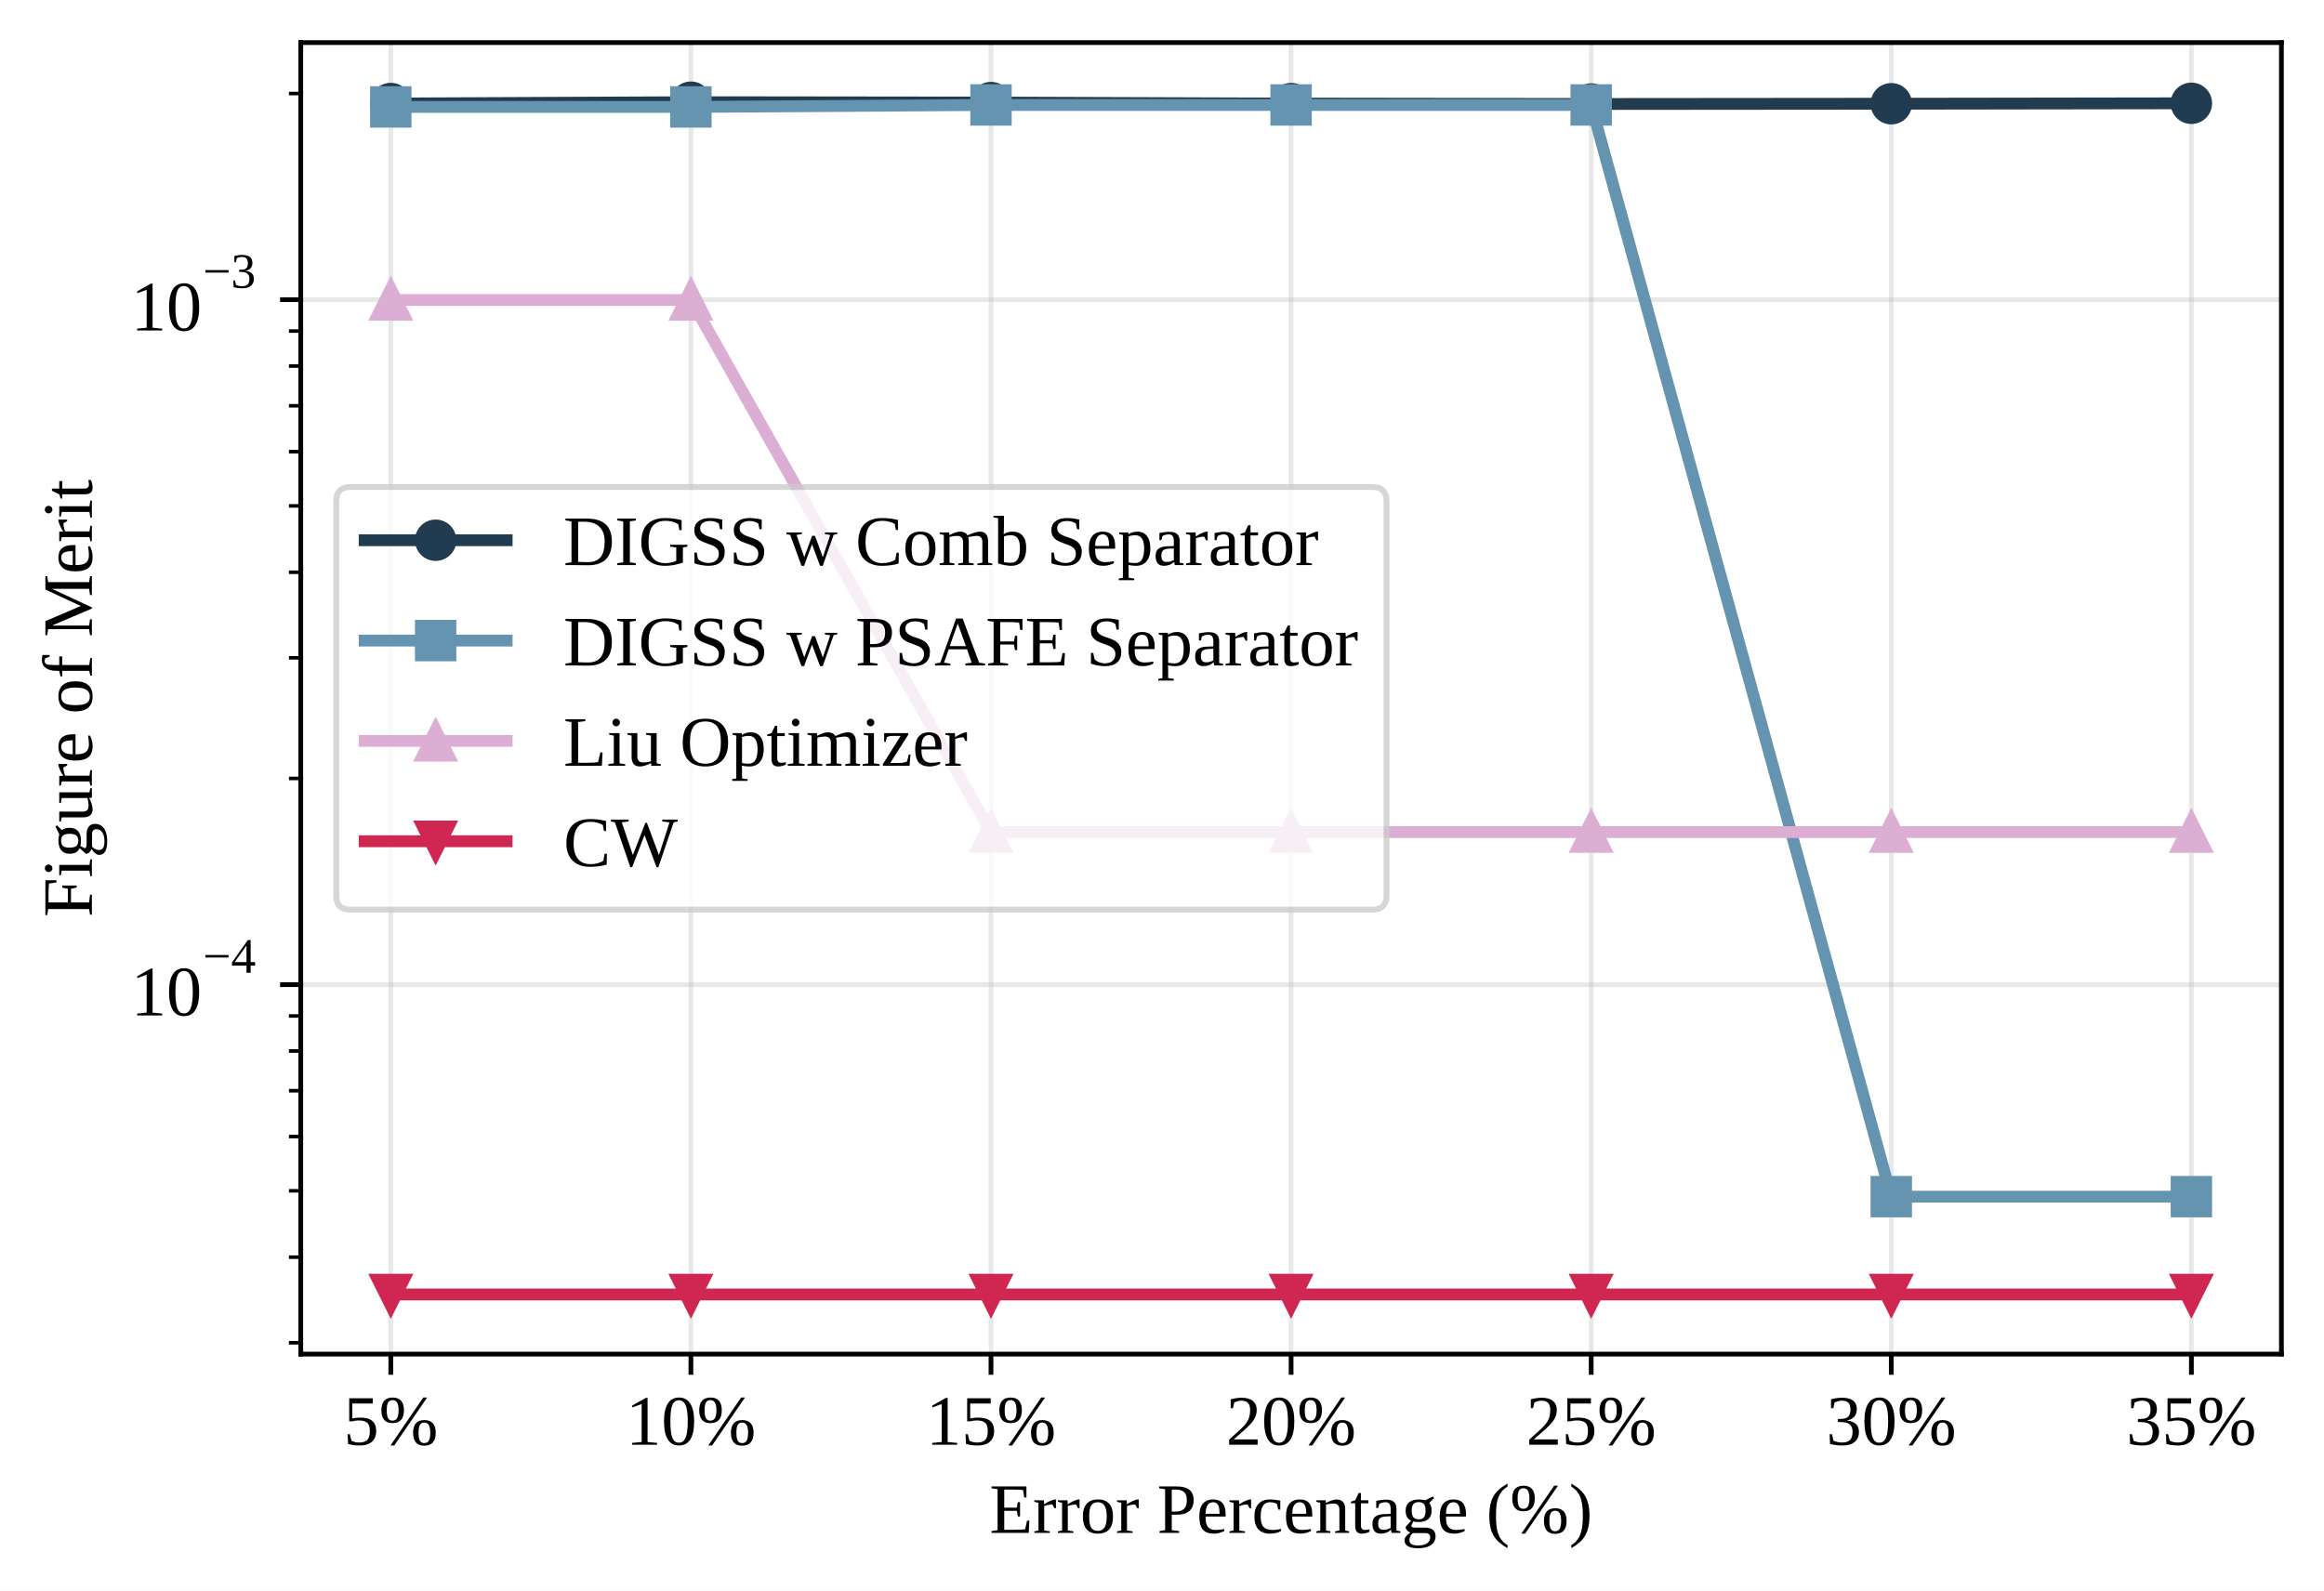
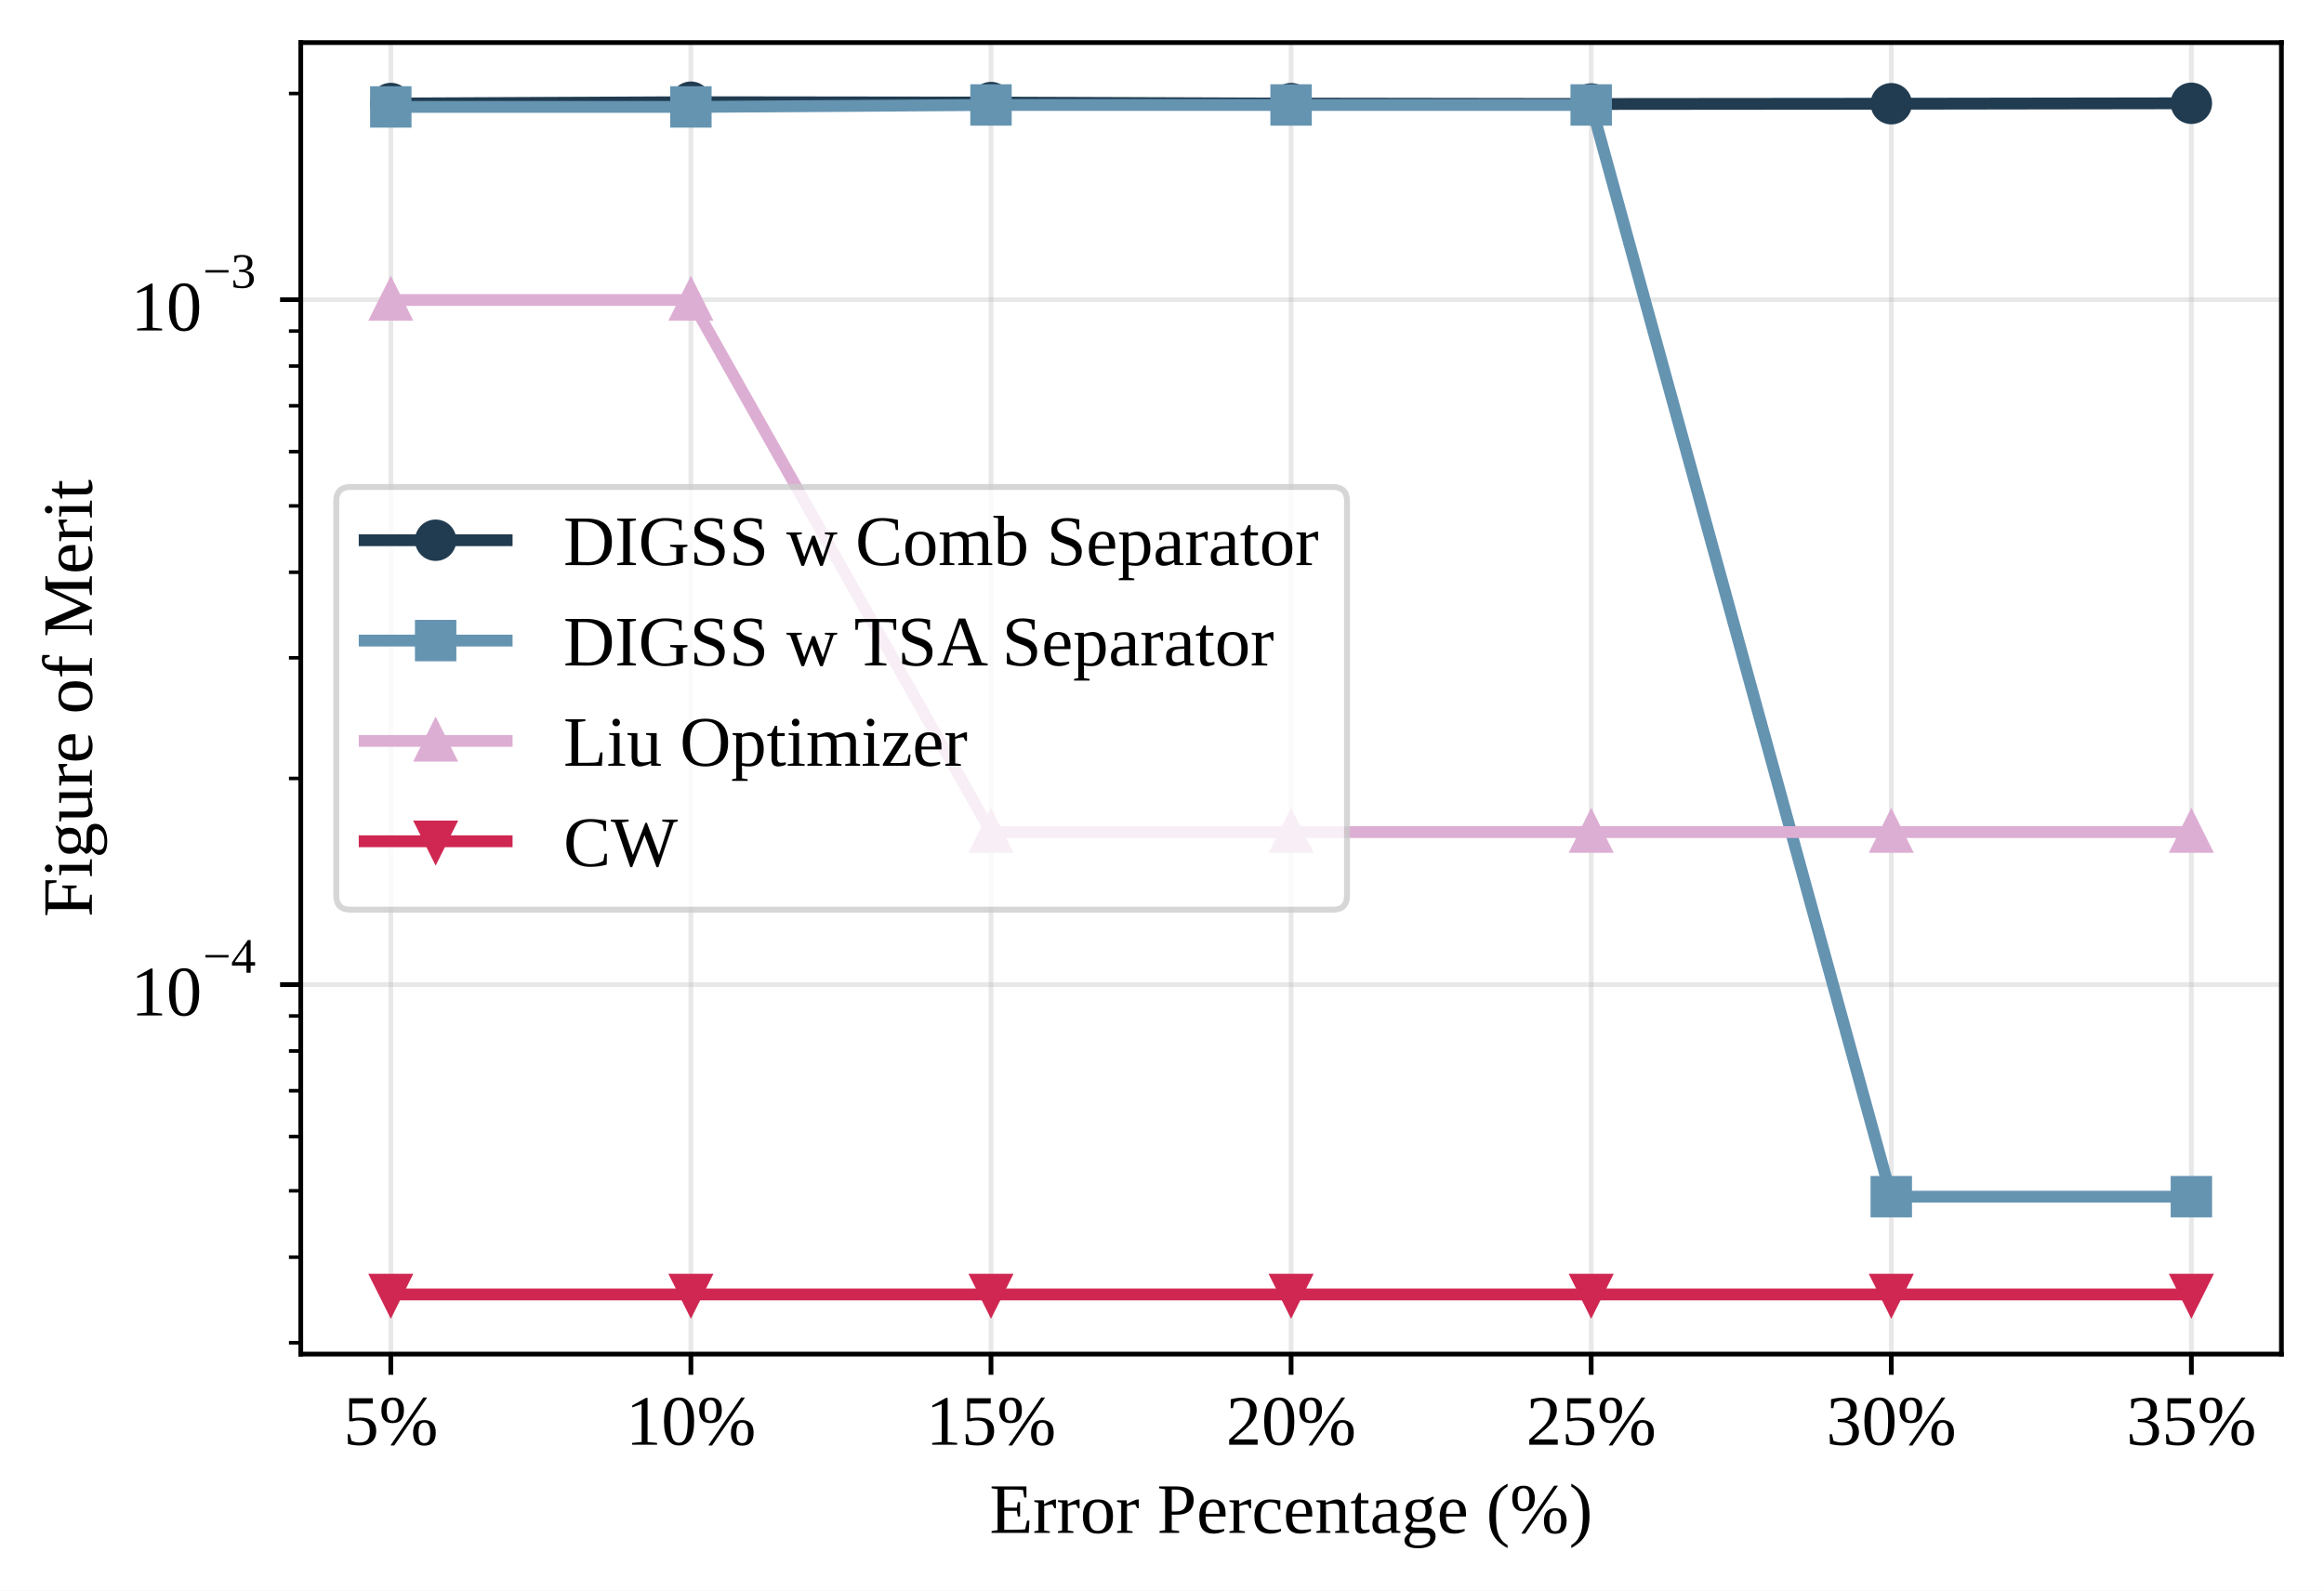
<svg xmlns="http://www.w3.org/2000/svg" xmlns:xlink="http://www.w3.org/1999/xlink" width="392.842pt" height="268.981pt" viewBox="0 0 392.842 268.981" version="1.1">
  <defs>
    <style type="text/css">*{stroke-linejoin: round; stroke-linecap: butt}</style>
  </defs>
  <g id="figure_1">
    <g id="patch_1">
      <path d="M 0 268.981  L 392.842 268.981  L 392.842 0  L 0 0  z " style="fill: #ffffff" />
    </g>
    <g id="axes_1">
      <g id="patch_2">
        <path d="M 50.842 228.96  L 385.642 228.96  L 385.642 7.2  L 50.842 7.2  z " style="fill: #ffffff" />
      </g>
      <g id="matplotlib.axis_1">
        <g id="xtick_1">
          <g id="line2d_1">
-             <path d="M 66.06 228.96  L 66.06 7.2  " clip-path="url(#pf26a499d0c)" style="fill: none; stroke: #b0b0b0; stroke-opacity: 0.3; stroke-width: 0.8; stroke-linecap: square" />
+             <path d="M 66.06 228.96  L 66.06 7.2  " clip-path="url(#p7d8938e2c8)" style="fill: none; stroke: #b0b0b0; stroke-opacity: 0.3; stroke-width: 0.8; stroke-linecap: square" />
          </g>
          <g id="line2d_2">
            <defs>
-               <path id="m944494199b" d="M 0 0  L 0 3.5  " style="stroke: #000000; stroke-width: 0.8" />
+               <path id="mda02c54d66" d="M 0 0  L 0 3.5  " style="stroke: #000000; stroke-width: 0.8" />
            </defs>
            <g>
-               <use xlink:href="#m944494199b" x="66.06" y="228.96" style="stroke: #000000; stroke-width: 0.8" />
+               <use xlink:href="#mda02c54d66" x="66.06" y="228.96" style="stroke: #000000; stroke-width: 0.8" />
            </g>
          </g>
          <g id="text_1">
-             <text style="font: 12px 'Times New Roman', 'Times', serif; text-anchor: middle" x="66.06" y="244.292" transform="rotate(-0 66.06006 244.2925)">5%</text>
+             <text style="font-size: 12px; font-family: 'Times New Roman', 'Times', serif; text-anchor: middle" x="66.06" y="244.292" transform="rotate(-0 66.06006 244.2925)">5%</text>
          </g>
        </g>
        <g id="xtick_2">
          <g id="line2d_3">
-             <path d="M 116.787 228.96  L 116.787 7.2  " clip-path="url(#pf26a499d0c)" style="fill: none; stroke: #b0b0b0; stroke-opacity: 0.3; stroke-width: 0.8; stroke-linecap: square" />
+             <path d="M 116.787 228.96  L 116.787 7.2  " clip-path="url(#p7d8938e2c8)" style="fill: none; stroke: #b0b0b0; stroke-opacity: 0.3; stroke-width: 0.8; stroke-linecap: square" />
          </g>
          <g id="line2d_4">
            <g>
-               <use xlink:href="#m944494199b" x="116.787" y="228.96" style="stroke: #000000; stroke-width: 0.8" />
+               <use xlink:href="#mda02c54d66" x="116.787" y="228.96" style="stroke: #000000; stroke-width: 0.8" />
            </g>
          </g>
          <g id="text_2">
-             <text style="font: 12px 'Times New Roman', 'Times', serif; text-anchor: middle" x="116.787" y="244.292" transform="rotate(-0 116.7873 244.2925)">10%</text>
+             <text style="font-size: 12px; font-family: 'Times New Roman', 'Times', serif; text-anchor: middle" x="116.787" y="244.292" transform="rotate(-0 116.7873 244.2925)">10%</text>
          </g>
        </g>
        <g id="xtick_3">
          <g id="line2d_5">
-             <path d="M 167.515 228.96  L 167.515 7.2  " clip-path="url(#pf26a499d0c)" style="fill: none; stroke: #b0b0b0; stroke-opacity: 0.3; stroke-width: 0.8; stroke-linecap: square" />
+             <path d="M 167.515 228.96  L 167.515 7.2  " clip-path="url(#p7d8938e2c8)" style="fill: none; stroke: #b0b0b0; stroke-opacity: 0.3; stroke-width: 0.8; stroke-linecap: square" />
          </g>
          <g id="line2d_6">
            <g>
-               <use xlink:href="#m944494199b" x="167.515" y="228.96" style="stroke: #000000; stroke-width: 0.8" />
+               <use xlink:href="#mda02c54d66" x="167.515" y="228.96" style="stroke: #000000; stroke-width: 0.8" />
            </g>
          </g>
          <g id="text_3">
-             <text style="font: 12px 'Times New Roman', 'Times', serif; text-anchor: middle" x="167.515" y="244.292" transform="rotate(-0 167.5146 244.2925)">15%</text>
+             <text style="font-size: 12px; font-family: 'Times New Roman', 'Times', serif; text-anchor: middle" x="167.515" y="244.292" transform="rotate(-0 167.5146 244.2925)">15%</text>
          </g>
        </g>
        <g id="xtick_4">
          <g id="line2d_7">
-             <path d="M 218.242 228.96  L 218.242 7.2  " clip-path="url(#pf26a499d0c)" style="fill: none; stroke: #b0b0b0; stroke-opacity: 0.3; stroke-width: 0.8; stroke-linecap: square" />
+             <path d="M 218.242 228.96  L 218.242 7.2  " clip-path="url(#p7d8938e2c8)" style="fill: none; stroke: #b0b0b0; stroke-opacity: 0.3; stroke-width: 0.8; stroke-linecap: square" />
          </g>
          <g id="line2d_8">
            <g>
-               <use xlink:href="#m944494199b" x="218.242" y="228.96" style="stroke: #000000; stroke-width: 0.8" />
+               <use xlink:href="#mda02c54d66" x="218.242" y="228.96" style="stroke: #000000; stroke-width: 0.8" />
            </g>
          </g>
          <g id="text_4">
-             <text style="font: 12px 'Times New Roman', 'Times', serif; text-anchor: middle" x="218.242" y="244.292" transform="rotate(-0 218.2419 244.2925)">20%</text>
+             <text style="font-size: 12px; font-family: 'Times New Roman', 'Times', serif; text-anchor: middle" x="218.242" y="244.292" transform="rotate(-0 218.2419 244.2925)">20%</text>
          </g>
        </g>
        <g id="xtick_5">
          <g id="line2d_9">
-             <path d="M 268.969 228.96  L 268.969 7.2  " clip-path="url(#pf26a499d0c)" style="fill: none; stroke: #b0b0b0; stroke-opacity: 0.3; stroke-width: 0.8; stroke-linecap: square" />
+             <path d="M 268.969 228.96  L 268.969 7.2  " clip-path="url(#p7d8938e2c8)" style="fill: none; stroke: #b0b0b0; stroke-opacity: 0.3; stroke-width: 0.8; stroke-linecap: square" />
          </g>
          <g id="line2d_10">
            <g>
-               <use xlink:href="#m944494199b" x="268.969" y="228.96" style="stroke: #000000; stroke-width: 0.8" />
+               <use xlink:href="#mda02c54d66" x="268.969" y="228.96" style="stroke: #000000; stroke-width: 0.8" />
            </g>
          </g>
          <g id="text_5">
-             <text style="font: 12px 'Times New Roman', 'Times', serif; text-anchor: middle" x="268.969" y="244.292" transform="rotate(-0 268.9691 244.2925)">25%</text>
+             <text style="font-size: 12px; font-family: 'Times New Roman', 'Times', serif; text-anchor: middle" x="268.969" y="244.292" transform="rotate(-0 268.9691 244.2925)">25%</text>
          </g>
        </g>
        <g id="xtick_6">
          <g id="line2d_11">
-             <path d="M 319.696 228.96  L 319.696 7.2  " clip-path="url(#pf26a499d0c)" style="fill: none; stroke: #b0b0b0; stroke-opacity: 0.3; stroke-width: 0.8; stroke-linecap: square" />
+             <path d="M 319.696 228.96  L 319.696 7.2  " clip-path="url(#p7d8938e2c8)" style="fill: none; stroke: #b0b0b0; stroke-opacity: 0.3; stroke-width: 0.8; stroke-linecap: square" />
          </g>
          <g id="line2d_12">
            <g>
-               <use xlink:href="#m944494199b" x="319.696" y="228.96" style="stroke: #000000; stroke-width: 0.8" />
+               <use xlink:href="#mda02c54d66" x="319.696" y="228.96" style="stroke: #000000; stroke-width: 0.8" />
            </g>
          </g>
          <g id="text_6">
-             <text style="font: 12px 'Times New Roman', 'Times', serif; text-anchor: middle" x="319.696" y="244.292" transform="rotate(-0 319.6964 244.2925)">30%</text>
+             <text style="font-size: 12px; font-family: 'Times New Roman', 'Times', serif; text-anchor: middle" x="319.696" y="244.292" transform="rotate(-0 319.6964 244.2925)">30%</text>
          </g>
        </g>
        <g id="xtick_7">
          <g id="line2d_13">
-             <path d="M 370.424 228.96  L 370.424 7.2  " clip-path="url(#pf26a499d0c)" style="fill: none; stroke: #b0b0b0; stroke-opacity: 0.3; stroke-width: 0.8; stroke-linecap: square" />
+             <path d="M 370.424 228.96  L 370.424 7.2  " clip-path="url(#p7d8938e2c8)" style="fill: none; stroke: #b0b0b0; stroke-opacity: 0.3; stroke-width: 0.8; stroke-linecap: square" />
          </g>
          <g id="line2d_14">
            <g>
-               <use xlink:href="#m944494199b" x="370.424" y="228.96" style="stroke: #000000; stroke-width: 0.8" />
+               <use xlink:href="#mda02c54d66" x="370.424" y="228.96" style="stroke: #000000; stroke-width: 0.8" />
            </g>
          </g>
          <g id="text_7">
-             <text style="font: 12px 'Times New Roman', 'Times', serif; text-anchor: middle" x="370.424" y="244.292" transform="rotate(-0 370.4237 244.2925)">35%</text>
+             <text style="font-size: 12px; font-family: 'Times New Roman', 'Times', serif; text-anchor: middle" x="370.424" y="244.292" transform="rotate(-0 370.4237 244.2925)">35%</text>
          </g>
        </g>
        <g id="text_8">
-           <text style="font: 12px 'Times New Roman', 'Times', serif; text-anchor: middle" x="218.242" y="259.192" transform="rotate(-0 218.2419 259.1919)">Error Percentage (%)</text>
+           <text style="font-size: 12px; font-family: 'Times New Roman', 'Times', serif; text-anchor: middle" x="218.242" y="259.192" transform="rotate(-0 218.2419 259.1919)">Error Percentage (%)</text>
        </g>
      </g>
      <g id="matplotlib.axis_2">
        <g id="ytick_1">
          <g id="line2d_15">
-             <path d="M 50.842 166.487  L 385.642 166.487  " clip-path="url(#pf26a499d0c)" style="fill: none; stroke: #b0b0b0; stroke-opacity: 0.3; stroke-width: 0.8; stroke-linecap: square" />
+             <path d="M 50.842 166.487  L 385.642 166.487  " clip-path="url(#p7d8938e2c8)" style="fill: none; stroke: #b0b0b0; stroke-opacity: 0.3; stroke-width: 0.8; stroke-linecap: square" />
          </g>
          <g id="line2d_16">
            <defs>
-               <path id="mb9edf2a001" d="M 0 0  L -3.5 0  " style="stroke: #000000; stroke-width: 0.8" />
+               <path id="maeb56b25fe" d="M 0 0  L -3.5 0  " style="stroke: #000000; stroke-width: 0.8" />
            </defs>
            <g>
-               <use xlink:href="#mb9edf2a001" x="50.842" y="166.487" style="stroke: #000000; stroke-width: 0.8" />
+               <use xlink:href="#maeb56b25fe" x="50.842" y="166.487" style="stroke: #000000; stroke-width: 0.8" />
            </g>
          </g>
          <g id="text_9">
            <g transform="translate(22.12187 171.8033)">
              <text>
-                 <tspan style="font: 12px 'Times New Roman'" x="0 6" y="-0.11">10</tspan>
-                 <tspan style="font: 8.4px 'Times New Roman'" x="12.18 16.918" y="-7.323">−4</tspan>
+                 <tspan x="0" y="-0.11" style="font-size: 12px; font-family: 'Times New Roman'">1</tspan>
+                 <tspan x="6" y="-0.11" style="font-size: 12px; font-family: 'Times New Roman'">0</tspan>
+                 <tspan x="12.18" y="-7.323" style="font-size: 8.4px; font-family: 'Times New Roman'">−</tspan>
+                 <tspan x="16.918" y="-7.323" style="font-size: 8.4px; font-family: 'Times New Roman'">4</tspan>
              </text>
            </g>
          </g>
        </g>
        <g id="ytick_2">
          <g id="line2d_17">
-             <path d="M 50.842 50.674  L 385.642 50.674  " clip-path="url(#pf26a499d0c)" style="fill: none; stroke: #b0b0b0; stroke-opacity: 0.3; stroke-width: 0.8; stroke-linecap: square" />
+             <path d="M 50.842 50.674  L 385.642 50.674  " clip-path="url(#p7d8938e2c8)" style="fill: none; stroke: #b0b0b0; stroke-opacity: 0.3; stroke-width: 0.8; stroke-linecap: square" />
          </g>
          <g id="line2d_18">
            <g>
-               <use xlink:href="#mb9edf2a001" x="50.842" y="50.674" style="stroke: #000000; stroke-width: 0.8" />
+               <use xlink:href="#maeb56b25fe" x="50.842" y="50.674" style="stroke: #000000; stroke-width: 0.8" />
            </g>
          </g>
          <g id="text_10">
            <g transform="translate(22.12187 55.99106)">
              <text>
-                 <tspan style="font: 12px 'Times New Roman'" x="0 6" y="-0.11">10</tspan>
-                 <tspan style="font: 8.4px 'Times New Roman'" x="12.18 16.918" y="-7.323">−3</tspan>
+                 <tspan x="0" y="-0.11" style="font-size: 12px; font-family: 'Times New Roman'">1</tspan>
+                 <tspan x="6" y="-0.11" style="font-size: 12px; font-family: 'Times New Roman'">0</tspan>
+                 <tspan x="12.18" y="-7.323" style="font-size: 8.4px; font-family: 'Times New Roman'">−</tspan>
+                 <tspan x="16.918" y="-7.323" style="font-size: 8.4px; font-family: 'Times New Roman'">3</tspan>
              </text>
            </g>
          </g>
        </g>
        <g id="ytick_3">
          <g id="line2d_19">
            <defs>
-               <path id="mceae8d6a49" d="M 0 0  L -2 0  " style="stroke: #000000; stroke-width: 0.6" />
+               <path id="m0b448a9393" d="M 0 0  L -2 0  " style="stroke: #000000; stroke-width: 0.6" />
            </defs>
            <g>
-               <use xlink:href="#mceae8d6a49" x="50.842" y="227.042" style="stroke: #000000; stroke-width: 0.6" />
+               <use xlink:href="#m0b448a9393" x="50.842" y="227.042" style="stroke: #000000; stroke-width: 0.6" />
            </g>
          </g>
        </g>
        <g id="ytick_4">
          <g id="line2d_20">
            <g>
-               <use xlink:href="#mceae8d6a49" x="50.842" y="212.573" style="stroke: #000000; stroke-width: 0.6" />
+               <use xlink:href="#m0b448a9393" x="50.842" y="212.573" style="stroke: #000000; stroke-width: 0.6" />
            </g>
          </g>
        </g>
        <g id="ytick_5">
          <g id="line2d_21">
            <g>
-               <use xlink:href="#mceae8d6a49" x="50.842" y="201.35" style="stroke: #000000; stroke-width: 0.6" />
+               <use xlink:href="#m0b448a9393" x="50.842" y="201.35" style="stroke: #000000; stroke-width: 0.6" />
            </g>
          </g>
        </g>
        <g id="ytick_6">
          <g id="line2d_22">
            <g>
-               <use xlink:href="#mceae8d6a49" x="50.842" y="192.179" style="stroke: #000000; stroke-width: 0.6" />
+               <use xlink:href="#m0b448a9393" x="50.842" y="192.179" style="stroke: #000000; stroke-width: 0.6" />
            </g>
          </g>
        </g>
        <g id="ytick_7">
          <g id="line2d_23">
            <g>
-               <use xlink:href="#mceae8d6a49" x="50.842" y="184.426" style="stroke: #000000; stroke-width: 0.6" />
+               <use xlink:href="#m0b448a9393" x="50.842" y="184.426" style="stroke: #000000; stroke-width: 0.6" />
            </g>
          </g>
        </g>
        <g id="ytick_8">
          <g id="line2d_24">
            <g>
-               <use xlink:href="#mceae8d6a49" x="50.842" y="177.71" style="stroke: #000000; stroke-width: 0.6" />
+               <use xlink:href="#m0b448a9393" x="50.842" y="177.71" style="stroke: #000000; stroke-width: 0.6" />
            </g>
          </g>
        </g>
        <g id="ytick_9">
          <g id="line2d_25">
            <g>
-               <use xlink:href="#mceae8d6a49" x="50.842" y="171.786" style="stroke: #000000; stroke-width: 0.6" />
+               <use xlink:href="#m0b448a9393" x="50.842" y="171.786" style="stroke: #000000; stroke-width: 0.6" />
            </g>
          </g>
        </g>
        <g id="ytick_10">
          <g id="line2d_26">
            <g>
-               <use xlink:href="#mceae8d6a49" x="50.842" y="131.624" style="stroke: #000000; stroke-width: 0.6" />
+               <use xlink:href="#m0b448a9393" x="50.842" y="131.624" style="stroke: #000000; stroke-width: 0.6" />
            </g>
          </g>
        </g>
        <g id="ytick_11">
          <g id="line2d_27">
            <g>
-               <use xlink:href="#mceae8d6a49" x="50.842" y="111.23" style="stroke: #000000; stroke-width: 0.6" />
+               <use xlink:href="#m0b448a9393" x="50.842" y="111.23" style="stroke: #000000; stroke-width: 0.6" />
            </g>
          </g>
        </g>
        <g id="ytick_12">
          <g id="line2d_28">
            <g>
-               <use xlink:href="#mceae8d6a49" x="50.842" y="96.761" style="stroke: #000000; stroke-width: 0.6" />
+               <use xlink:href="#m0b448a9393" x="50.842" y="96.761" style="stroke: #000000; stroke-width: 0.6" />
            </g>
          </g>
        </g>
        <g id="ytick_13">
          <g id="line2d_29">
            <g>
-               <use xlink:href="#mceae8d6a49" x="50.842" y="85.537" style="stroke: #000000; stroke-width: 0.6" />
+               <use xlink:href="#m0b448a9393" x="50.842" y="85.537" style="stroke: #000000; stroke-width: 0.6" />
            </g>
          </g>
        </g>
        <g id="ytick_14">
          <g id="line2d_30">
            <g>
-               <use xlink:href="#mceae8d6a49" x="50.842" y="76.367" style="stroke: #000000; stroke-width: 0.6" />
+               <use xlink:href="#m0b448a9393" x="50.842" y="76.367" style="stroke: #000000; stroke-width: 0.6" />
            </g>
          </g>
        </g>
        <g id="ytick_15">
          <g id="line2d_31">
            <g>
-               <use xlink:href="#mceae8d6a49" x="50.842" y="68.614" style="stroke: #000000; stroke-width: 0.6" />
+               <use xlink:href="#m0b448a9393" x="50.842" y="68.614" style="stroke: #000000; stroke-width: 0.6" />
            </g>
          </g>
        </g>
        <g id="ytick_16">
          <g id="line2d_32">
            <g>
-               <use xlink:href="#mceae8d6a49" x="50.842" y="61.898" style="stroke: #000000; stroke-width: 0.6" />
+               <use xlink:href="#m0b448a9393" x="50.842" y="61.898" style="stroke: #000000; stroke-width: 0.6" />
            </g>
          </g>
        </g>
        <g id="ytick_17">
          <g id="line2d_33">
            <g>
-               <use xlink:href="#mceae8d6a49" x="50.842" y="55.974" style="stroke: #000000; stroke-width: 0.6" />
+               <use xlink:href="#m0b448a9393" x="50.842" y="55.974" style="stroke: #000000; stroke-width: 0.6" />
            </g>
          </g>
        </g>
        <g id="ytick_18">
          <g id="line2d_34">
            <g>
-               <use xlink:href="#mceae8d6a49" x="50.842" y="15.812" style="stroke: #000000; stroke-width: 0.6" />
+               <use xlink:href="#m0b448a9393" x="50.842" y="15.812" style="stroke: #000000; stroke-width: 0.6" />
            </g>
          </g>
        </g>
        <g id="text_11">
-           <text style="font: 12px 'Times New Roman', 'Times', serif; text-anchor: middle" x="15.533" y="118.08" transform="rotate(-90 15.5325 118.08)">Figure of Merit</text>
+           <text style="font-size: 12px; font-family: 'Times New Roman', 'Times', serif; text-anchor: middle" x="15.533" y="118.08" transform="rotate(-90 15.5325 118.08)">Figure of Merit</text>
        </g>
      </g>
      <g id="line2d_35">
-         <path d="M 66.06 17.504  L 116.787 17.28  L 167.515 17.341  L 218.242 17.514  L 268.969 17.583  L 319.696 17.54  L 370.424 17.465  " clip-path="url(#pf26a499d0c)" style="fill: none; stroke: #213c51; stroke-width: 2; stroke-linecap: square" />
+         <path d="M 66.06 17.504  L 116.787 17.28  L 167.515 17.341  L 218.242 17.514  L 268.969 17.583  L 319.696 17.54  L 370.424 17.465  " clip-path="url(#p7d8938e2c8)" style="fill: none; stroke: #213c51; stroke-width: 2; stroke-linecap: square" />
        <defs>
-           <path id="mfc6b8d7e08" d="M 0 3  C 0.796 3 1.559 2.684 2.121 2.121  C 2.684 1.559 3 0.796 3 0  C 3 -0.796 2.684 -1.559 2.121 -2.121  C 1.559 -2.684 0.796 -3 0 -3  C -0.796 -3 -1.559 -2.684 -2.121 -2.121  C -2.684 -1.559 -3 -0.796 -3 0  C -3 0.796 -2.684 1.559 -2.121 2.121  C -1.559 2.684 -0.796 3 0 3  z " style="stroke: #213c51" />
+           <path id="m95b7ff7a33" d="M 0 3  C 0.796 3 1.559 2.684 2.121 2.121  C 2.684 1.559 3 0.796 3 0  C 3 -0.796 2.684 -1.559 2.121 -2.121  C 1.559 -2.684 0.796 -3 0 -3  C -0.796 -3 -1.559 -2.684 -2.121 -2.121  C -2.684 -1.559 -3 -0.796 -3 0  C -3 0.796 -2.684 1.559 -2.121 2.121  C -1.559 2.684 -0.796 3 0 3  z " style="stroke: #213c51" />
        </defs>
-         <g clip-path="url(#pf26a499d0c)">
-           <use xlink:href="#mfc6b8d7e08" x="66.06" y="17.504" style="fill: #213c51; stroke: #213c51" />
-           <use xlink:href="#mfc6b8d7e08" x="116.787" y="17.28" style="fill: #213c51; stroke: #213c51" />
-           <use xlink:href="#mfc6b8d7e08" x="167.515" y="17.341" style="fill: #213c51; stroke: #213c51" />
-           <use xlink:href="#mfc6b8d7e08" x="218.242" y="17.514" style="fill: #213c51; stroke: #213c51" />
-           <use xlink:href="#mfc6b8d7e08" x="268.969" y="17.583" style="fill: #213c51; stroke: #213c51" />
-           <use xlink:href="#mfc6b8d7e08" x="319.696" y="17.54" style="fill: #213c51; stroke: #213c51" />
-           <use xlink:href="#mfc6b8d7e08" x="370.424" y="17.465" style="fill: #213c51; stroke: #213c51" />
+         <g clip-path="url(#p7d8938e2c8)">
+           <use xlink:href="#m95b7ff7a33" x="66.06" y="17.504" style="fill: #213c51; stroke: #213c51" />
+           <use xlink:href="#m95b7ff7a33" x="116.787" y="17.28" style="fill: #213c51; stroke: #213c51" />
+           <use xlink:href="#m95b7ff7a33" x="167.515" y="17.341" style="fill: #213c51; stroke: #213c51" />
+           <use xlink:href="#m95b7ff7a33" x="218.242" y="17.514" style="fill: #213c51; stroke: #213c51" />
+           <use xlink:href="#m95b7ff7a33" x="268.969" y="17.583" style="fill: #213c51; stroke: #213c51" />
+           <use xlink:href="#m95b7ff7a33" x="319.696" y="17.54" style="fill: #213c51; stroke: #213c51" />
+           <use xlink:href="#m95b7ff7a33" x="370.424" y="17.465" style="fill: #213c51; stroke: #213c51" />
        </g>
      </g>
      <g id="line2d_36">
-         <path d="M 66.06 18.08  L 116.787 18.08  L 167.515 17.748  L 218.242 17.748  L 268.969 17.748  L 319.696 202.34  L 370.424 202.34  " clip-path="url(#pf26a499d0c)" style="fill: none; stroke: #6594b1; stroke-width: 2; stroke-linecap: square" />
+         <path d="M 66.06 18.08  L 116.787 18.08  L 167.515 17.748  L 218.242 17.748  L 268.969 17.748  L 319.696 202.34  L 370.424 202.34  " clip-path="url(#p7d8938e2c8)" style="fill: none; stroke: #6594b1; stroke-width: 2; stroke-linecap: square" />
        <defs>
-           <path id="m651b716d0e" d="M -3 3  L 3 3  L 3 -3  L -3 -3  z " style="stroke: #6594b1; stroke-linejoin: miter" />
+           <path id="m212b5f2c87" d="M -3 3  L 3 3  L 3 -3  L -3 -3  z " style="stroke: #6594b1; stroke-linejoin: miter" />
        </defs>
-         <g clip-path="url(#pf26a499d0c)">
-           <use xlink:href="#m651b716d0e" x="66.06" y="18.08" style="fill: #6594b1; stroke: #6594b1; stroke-linejoin: miter" />
-           <use xlink:href="#m651b716d0e" x="116.787" y="18.08" style="fill: #6594b1; stroke: #6594b1; stroke-linejoin: miter" />
-           <use xlink:href="#m651b716d0e" x="167.515" y="17.748" style="fill: #6594b1; stroke: #6594b1; stroke-linejoin: miter" />
-           <use xlink:href="#m651b716d0e" x="218.242" y="17.748" style="fill: #6594b1; stroke: #6594b1; stroke-linejoin: miter" />
-           <use xlink:href="#m651b716d0e" x="268.969" y="17.748" style="fill: #6594b1; stroke: #6594b1; stroke-linejoin: miter" />
-           <use xlink:href="#m651b716d0e" x="319.696" y="202.34" style="fill: #6594b1; stroke: #6594b1; stroke-linejoin: miter" />
-           <use xlink:href="#m651b716d0e" x="370.424" y="202.34" style="fill: #6594b1; stroke: #6594b1; stroke-linejoin: miter" />
+         <g clip-path="url(#p7d8938e2c8)">
+           <use xlink:href="#m212b5f2c87" x="66.06" y="18.08" style="fill: #6594b1; stroke: #6594b1; stroke-linejoin: miter" />
+           <use xlink:href="#m212b5f2c87" x="116.787" y="18.08" style="fill: #6594b1; stroke: #6594b1; stroke-linejoin: miter" />
+           <use xlink:href="#m212b5f2c87" x="167.515" y="17.748" style="fill: #6594b1; stroke: #6594b1; stroke-linejoin: miter" />
+           <use xlink:href="#m212b5f2c87" x="218.242" y="17.748" style="fill: #6594b1; stroke: #6594b1; stroke-linejoin: miter" />
+           <use xlink:href="#m212b5f2c87" x="268.969" y="17.748" style="fill: #6594b1; stroke: #6594b1; stroke-linejoin: miter" />
+           <use xlink:href="#m212b5f2c87" x="319.696" y="202.34" style="fill: #6594b1; stroke: #6594b1; stroke-linejoin: miter" />
+           <use xlink:href="#m212b5f2c87" x="370.424" y="202.34" style="fill: #6594b1; stroke: #6594b1; stroke-linejoin: miter" />
        </g>
      </g>
      <g id="line2d_37">
-         <path d="M 66.06 50.724  L 116.787 50.724  L 167.515 140.694  L 218.242 140.694  L 268.969 140.694  L 319.696 140.694  L 370.424 140.694  " clip-path="url(#pf26a499d0c)" style="fill: none; stroke: #ddaed3; stroke-width: 2; stroke-linecap: square" />
+         <path d="M 66.06 50.724  L 116.787 50.724  L 167.515 140.694  L 218.242 140.694  L 268.969 140.694  L 319.696 140.694  L 370.424 140.694  " clip-path="url(#p7d8938e2c8)" style="fill: none; stroke: #ddaed3; stroke-width: 2; stroke-linecap: square" />
        <defs>
-           <path id="m5314a42c36" d="M 0 -3  L -3 3  L 3 3  z " style="stroke: #ddaed3; stroke-linejoin: miter" />
+           <path id="m1ecb157903" d="M 0 -3  L -3 3  L 3 3  z " style="stroke: #ddaed3; stroke-linejoin: miter" />
        </defs>
-         <g clip-path="url(#pf26a499d0c)">
-           <use xlink:href="#m5314a42c36" x="66.06" y="50.724" style="fill: #ddaed3; stroke: #ddaed3; stroke-linejoin: miter" />
-           <use xlink:href="#m5314a42c36" x="116.787" y="50.724" style="fill: #ddaed3; stroke: #ddaed3; stroke-linejoin: miter" />
-           <use xlink:href="#m5314a42c36" x="167.515" y="140.694" style="fill: #ddaed3; stroke: #ddaed3; stroke-linejoin: miter" />
-           <use xlink:href="#m5314a42c36" x="218.242" y="140.694" style="fill: #ddaed3; stroke: #ddaed3; stroke-linejoin: miter" />
-           <use xlink:href="#m5314a42c36" x="268.969" y="140.694" style="fill: #ddaed3; stroke: #ddaed3; stroke-linejoin: miter" />
-           <use xlink:href="#m5314a42c36" x="319.696" y="140.694" style="fill: #ddaed3; stroke: #ddaed3; stroke-linejoin: miter" />
-           <use xlink:href="#m5314a42c36" x="370.424" y="140.694" style="fill: #ddaed3; stroke: #ddaed3; stroke-linejoin: miter" />
+         <g clip-path="url(#p7d8938e2c8)">
+           <use xlink:href="#m1ecb157903" x="66.06" y="50.724" style="fill: #ddaed3; stroke: #ddaed3; stroke-linejoin: miter" />
+           <use xlink:href="#m1ecb157903" x="116.787" y="50.724" style="fill: #ddaed3; stroke: #ddaed3; stroke-linejoin: miter" />
+           <use xlink:href="#m1ecb157903" x="167.515" y="140.694" style="fill: #ddaed3; stroke: #ddaed3; stroke-linejoin: miter" />
+           <use xlink:href="#m1ecb157903" x="218.242" y="140.694" style="fill: #ddaed3; stroke: #ddaed3; stroke-linejoin: miter" />
+           <use xlink:href="#m1ecb157903" x="268.969" y="140.694" style="fill: #ddaed3; stroke: #ddaed3; stroke-linejoin: miter" />
+           <use xlink:href="#m1ecb157903" x="319.696" y="140.694" style="fill: #ddaed3; stroke: #ddaed3; stroke-linejoin: miter" />
+           <use xlink:href="#m1ecb157903" x="370.424" y="140.694" style="fill: #ddaed3; stroke: #ddaed3; stroke-linejoin: miter" />
        </g>
      </g>
      <g id="line2d_38">
-         <path d="M 66.06 218.88  L 116.787 218.88  L 167.515 218.88  L 218.242 218.88  L 268.969 218.88  L 319.696 218.88  L 370.424 218.88  " clip-path="url(#pf26a499d0c)" style="fill: none; stroke: #d02752; stroke-width: 2; stroke-linecap: square" />
+         <path d="M 66.06 218.88  L 116.787 218.88  L 167.515 218.88  L 218.242 218.88  L 268.969 218.88  L 319.696 218.88  L 370.424 218.88  " clip-path="url(#p7d8938e2c8)" style="fill: none; stroke: #d02752; stroke-width: 2; stroke-linecap: square" />
        <defs>
-           <path id="m8639502e7d" d="M -0 3  L 3 -3  L -3 -3  z " style="stroke: #d02752; stroke-linejoin: miter" />
+           <path id="mabcf3281dd" d="M -0 3  L 3 -3  L -3 -3  z " style="stroke: #d02752; stroke-linejoin: miter" />
        </defs>
-         <g clip-path="url(#pf26a499d0c)">
-           <use xlink:href="#m8639502e7d" x="66.06" y="218.88" style="fill: #d02752; stroke: #d02752; stroke-linejoin: miter" />
-           <use xlink:href="#m8639502e7d" x="116.787" y="218.88" style="fill: #d02752; stroke: #d02752; stroke-linejoin: miter" />
-           <use xlink:href="#m8639502e7d" x="167.515" y="218.88" style="fill: #d02752; stroke: #d02752; stroke-linejoin: miter" />
-           <use xlink:href="#m8639502e7d" x="218.242" y="218.88" style="fill: #d02752; stroke: #d02752; stroke-linejoin: miter" />
-           <use xlink:href="#m8639502e7d" x="268.969" y="218.88" style="fill: #d02752; stroke: #d02752; stroke-linejoin: miter" />
-           <use xlink:href="#m8639502e7d" x="319.696" y="218.88" style="fill: #d02752; stroke: #d02752; stroke-linejoin: miter" />
-           <use xlink:href="#m8639502e7d" x="370.424" y="218.88" style="fill: #d02752; stroke: #d02752; stroke-linejoin: miter" />
+         <g clip-path="url(#p7d8938e2c8)">
+           <use xlink:href="#mabcf3281dd" x="66.06" y="218.88" style="fill: #d02752; stroke: #d02752; stroke-linejoin: miter" />
+           <use xlink:href="#mabcf3281dd" x="116.787" y="218.88" style="fill: #d02752; stroke: #d02752; stroke-linejoin: miter" />
+           <use xlink:href="#mabcf3281dd" x="167.515" y="218.88" style="fill: #d02752; stroke: #d02752; stroke-linejoin: miter" />
+           <use xlink:href="#mabcf3281dd" x="218.242" y="218.88" style="fill: #d02752; stroke: #d02752; stroke-linejoin: miter" />
+           <use xlink:href="#mabcf3281dd" x="268.969" y="218.88" style="fill: #d02752; stroke: #d02752; stroke-linejoin: miter" />
+           <use xlink:href="#mabcf3281dd" x="319.696" y="218.88" style="fill: #d02752; stroke: #d02752; stroke-linejoin: miter" />
+           <use xlink:href="#mabcf3281dd" x="370.424" y="218.88" style="fill: #d02752; stroke: #d02752; stroke-linejoin: miter" />
        </g>
      </g>
      <g id="patch_3">
        <path d="M 50.842 228.96  L 50.842 7.2  " style="fill: none; stroke: #000000; stroke-width: 0.8; stroke-linejoin: miter; stroke-linecap: square" />
      </g>
      <g id="patch_4">
        <path d="M 385.642 228.96  L 385.642 7.2  " style="fill: none; stroke: #000000; stroke-width: 0.8; stroke-linejoin: miter; stroke-linecap: square" />
      </g>
      <g id="patch_5">
        <path d="M 50.842 228.96  L 385.642 228.96  " style="fill: none; stroke: #000000; stroke-width: 0.8; stroke-linejoin: miter; stroke-linecap: square" />
      </g>
      <g id="patch_6">
        <path d="M 50.842 7.2  L 385.642 7.2  " style="fill: none; stroke: #000000; stroke-width: 0.8; stroke-linejoin: miter; stroke-linecap: square" />
      </g>
      <g id="legend_1">
        <g id="patch_7">
-           <path d="M 59.242 153.814  L 231.976 153.814  Q 234.376 153.814 234.376 151.414  L 234.376 84.746  Q 234.376 82.346 231.976 82.346  L 59.242 82.346  Q 56.842 82.346 56.842 84.746  L 56.842 151.414  Q 56.842 153.814 59.242 153.814  z " style="fill: #ffffff; opacity: 0.8; stroke: #cccccc; stroke-linejoin: miter" />
+           <path d="M 59.242 153.814  L 225.299 153.814  Q 227.699 153.814 227.699 151.414  L 227.699 84.746  Q 227.699 82.346 225.299 82.346  L 59.242 82.346  Q 56.842 82.346 56.842 84.746  L 56.842 151.414  Q 56.842 153.814 59.242 153.814  z " style="fill: #ffffff; opacity: 0.8; stroke: #cccccc; stroke-linejoin: miter" />
        </g>
        <g id="line2d_39">
          <path d="M 61.642 91.346  L 73.642 91.346  L 85.642 91.346  " style="fill: none; stroke: #213c51; stroke-width: 2; stroke-linecap: square" />
          <g>
-             <use xlink:href="#mfc6b8d7e08" x="73.642" y="91.346" style="fill: #213c51; stroke: #213c51" />
+             <use xlink:href="#m95b7ff7a33" x="73.642" y="91.346" style="fill: #213c51; stroke: #213c51" />
          </g>
        </g>
        <g id="text_12">
-           <text style="font: 12px 'Times New Roman', 'Times', serif; text-anchor: start" x="95.242" y="95.546" transform="rotate(-0 95.24187 95.54625)">DIGSS w Comb Separator</text>
+           <text style="font-size: 12px; font-family: 'Times New Roman', 'Times', serif; text-anchor: start" x="95.242" y="95.546" transform="rotate(-0 95.24187 95.54625)">DIGSS w Comb Separator</text>
        </g>
        <g id="line2d_40">
          <path d="M 61.642 108.313  L 73.642 108.313  L 85.642 108.313  " style="fill: none; stroke: #6594b1; stroke-width: 2; stroke-linecap: square" />
          <g>
-             <use xlink:href="#m651b716d0e" x="73.642" y="108.313" style="fill: #6594b1; stroke: #6594b1; stroke-linejoin: miter" />
+             <use xlink:href="#m212b5f2c87" x="73.642" y="108.313" style="fill: #6594b1; stroke: #6594b1; stroke-linejoin: miter" />
          </g>
        </g>
        <g id="text_13">
-           <text style="font: 12px 'Times New Roman', 'Times', serif; text-anchor: start" x="95.242" y="112.513" transform="rotate(-0 95.24187 112.5131)">DIGSS w PSAFE Separator</text>
+           <text style="font-size: 12px; font-family: 'Times New Roman', 'Times', serif; text-anchor: start" x="95.242" y="112.513" transform="rotate(-0 95.24187 112.5131)">DIGSS w TSA Separator</text>
        </g>
        <g id="line2d_41">
          <path d="M 61.642 125.28  L 73.642 125.28  L 85.642 125.28  " style="fill: none; stroke: #ddaed3; stroke-width: 2; stroke-linecap: square" />
          <g>
-             <use xlink:href="#m5314a42c36" x="73.642" y="125.28" style="fill: #ddaed3; stroke: #ddaed3; stroke-linejoin: miter" />
+             <use xlink:href="#m1ecb157903" x="73.642" y="125.28" style="fill: #ddaed3; stroke: #ddaed3; stroke-linejoin: miter" />
          </g>
        </g>
        <g id="text_14">
-           <text style="font: 12px 'Times New Roman', 'Times', serif; text-anchor: start" x="95.242" y="129.48" transform="rotate(-0 95.24187 129.48)">Liu Optimizer</text>
+           <text style="font-size: 12px; font-family: 'Times New Roman', 'Times', serif; text-anchor: start" x="95.242" y="129.48" transform="rotate(-0 95.24187 129.48)">Liu Optimizer</text>
        </g>
        <g id="line2d_42">
          <path d="M 61.642 142.247  L 73.642 142.247  L 85.642 142.247  " style="fill: none; stroke: #d02752; stroke-width: 2; stroke-linecap: square" />
          <g>
-             <use xlink:href="#m8639502e7d" x="73.642" y="142.247" style="fill: #d02752; stroke: #d02752; stroke-linejoin: miter" />
+             <use xlink:href="#mabcf3281dd" x="73.642" y="142.247" style="fill: #d02752; stroke: #d02752; stroke-linejoin: miter" />
          </g>
        </g>
        <g id="text_15">
-           <text style="font: 12px 'Times New Roman', 'Times', serif; text-anchor: start" x="95.242" y="146.447" transform="rotate(-0 95.24187 146.4469)">CW</text>
+           <text style="font-size: 12px; font-family: 'Times New Roman', 'Times', serif; text-anchor: start" x="95.242" y="146.447" transform="rotate(-0 95.24187 146.4469)">CW</text>
        </g>
      </g>
    </g>
  </g>
  <defs>
-     <clipPath id="pf26a499d0c">
+     <clipPath id="p7d8938e2c8">
      <rect x="50.842" y="7.2" width="334.8" height="221.76" />
    </clipPath>
  </defs>
</svg>
